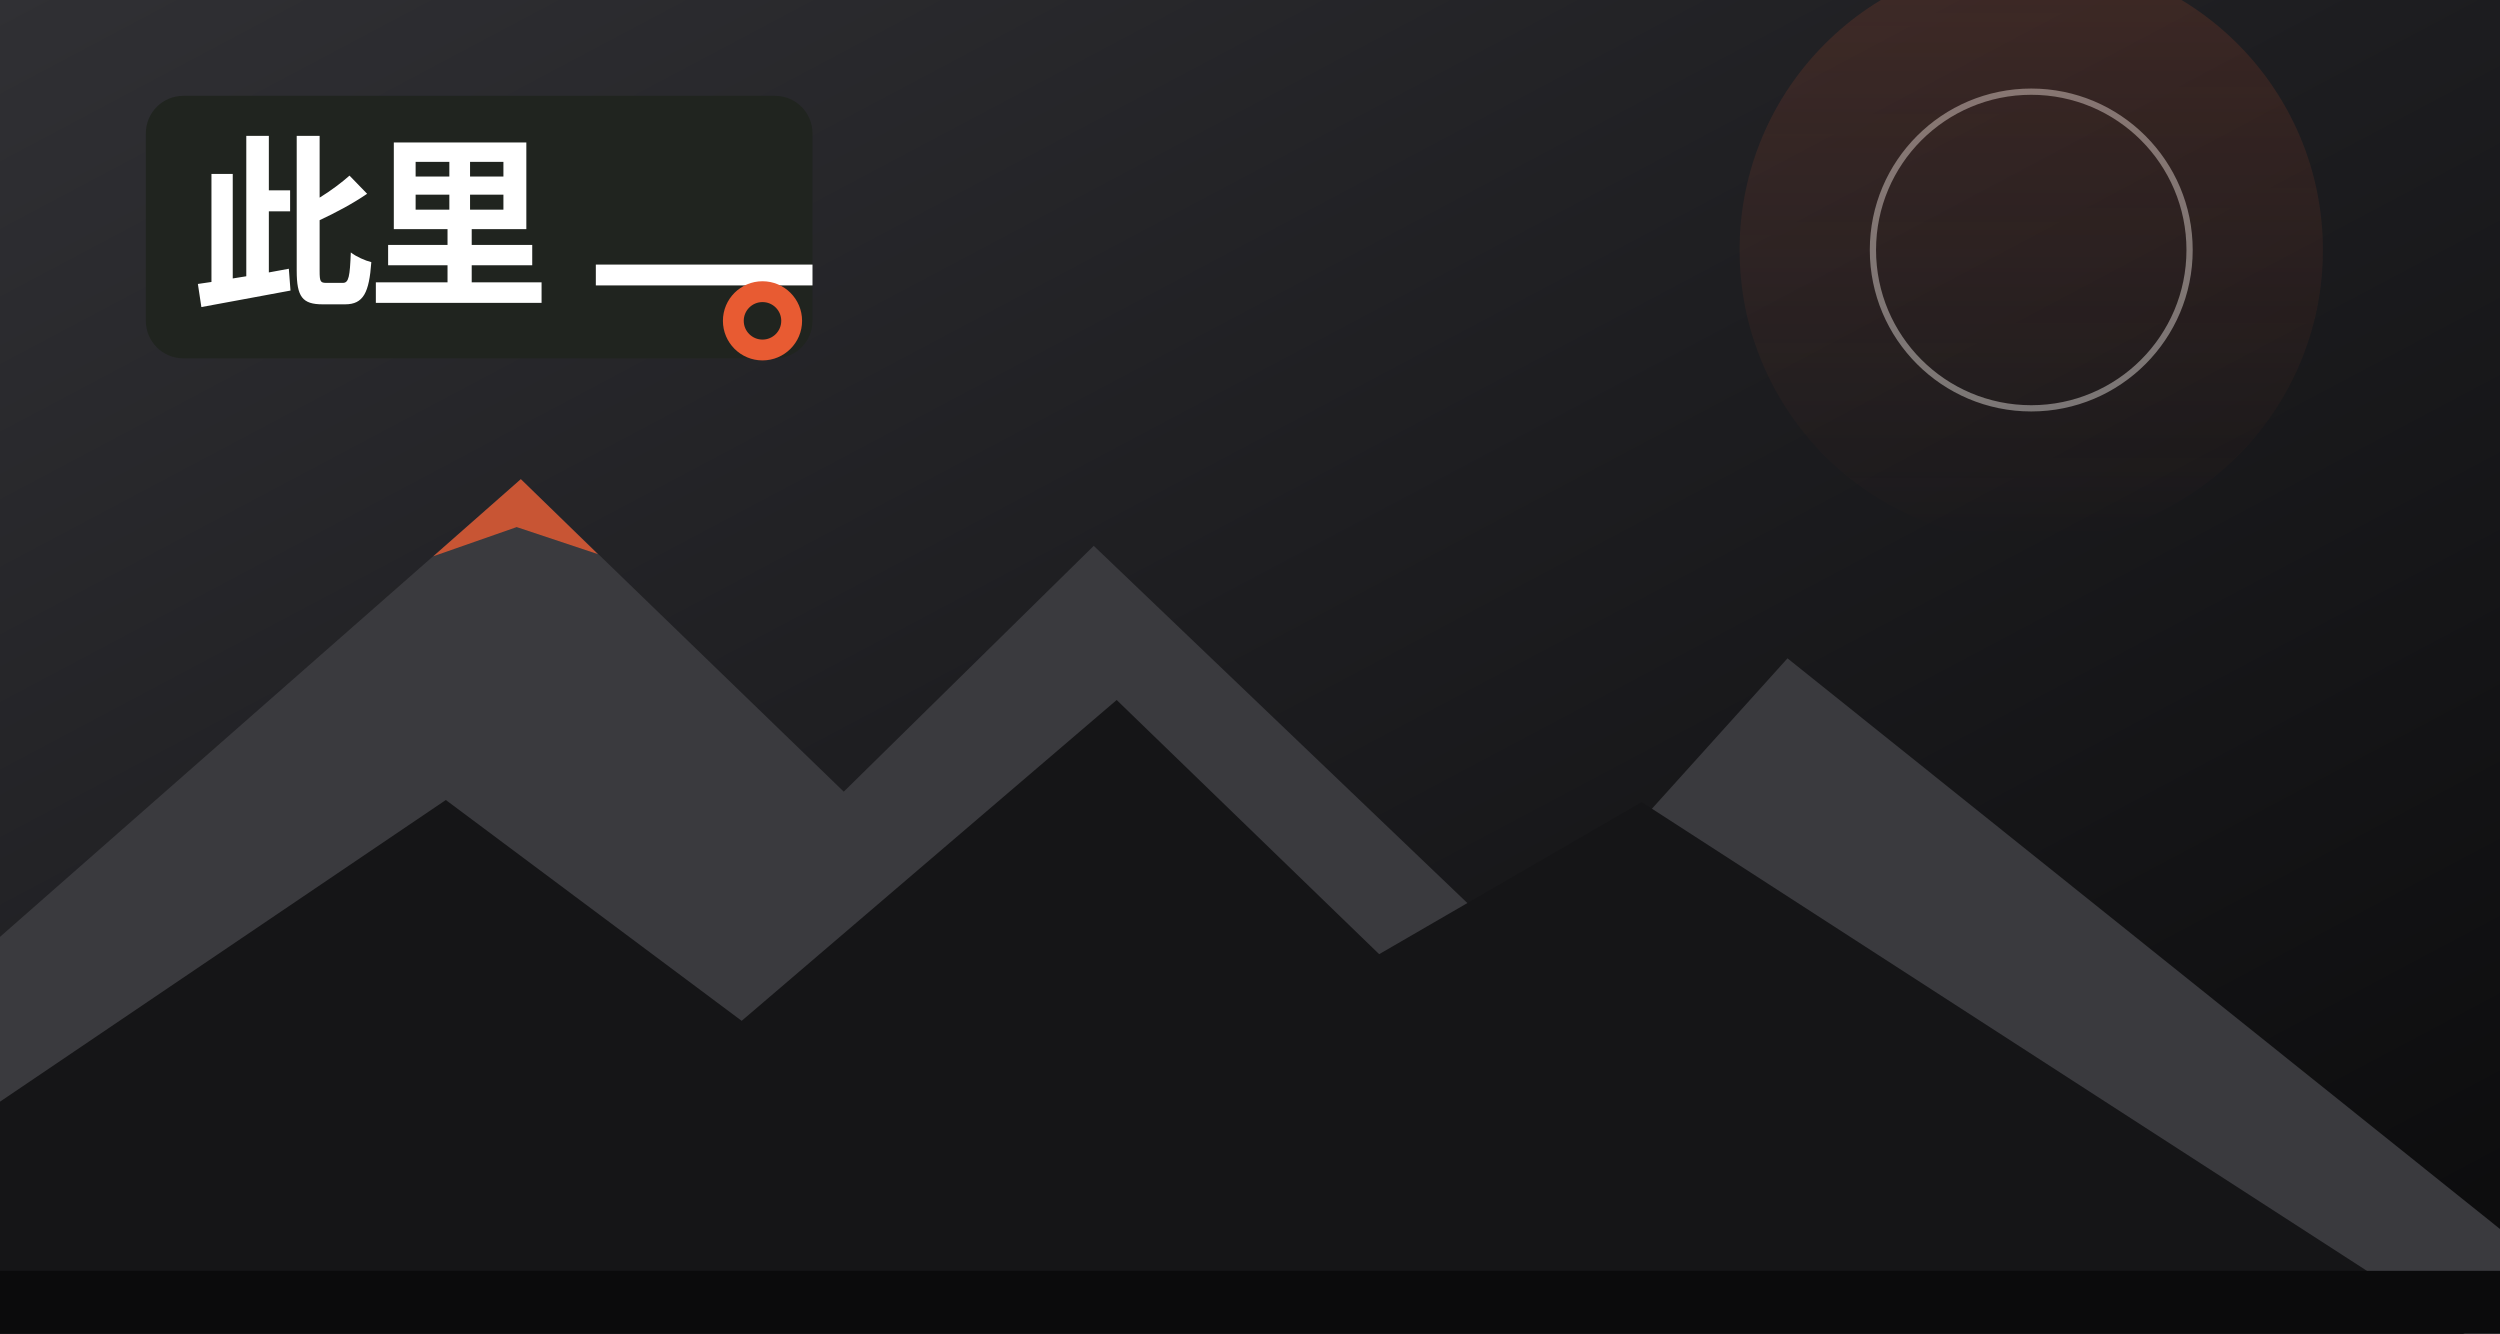
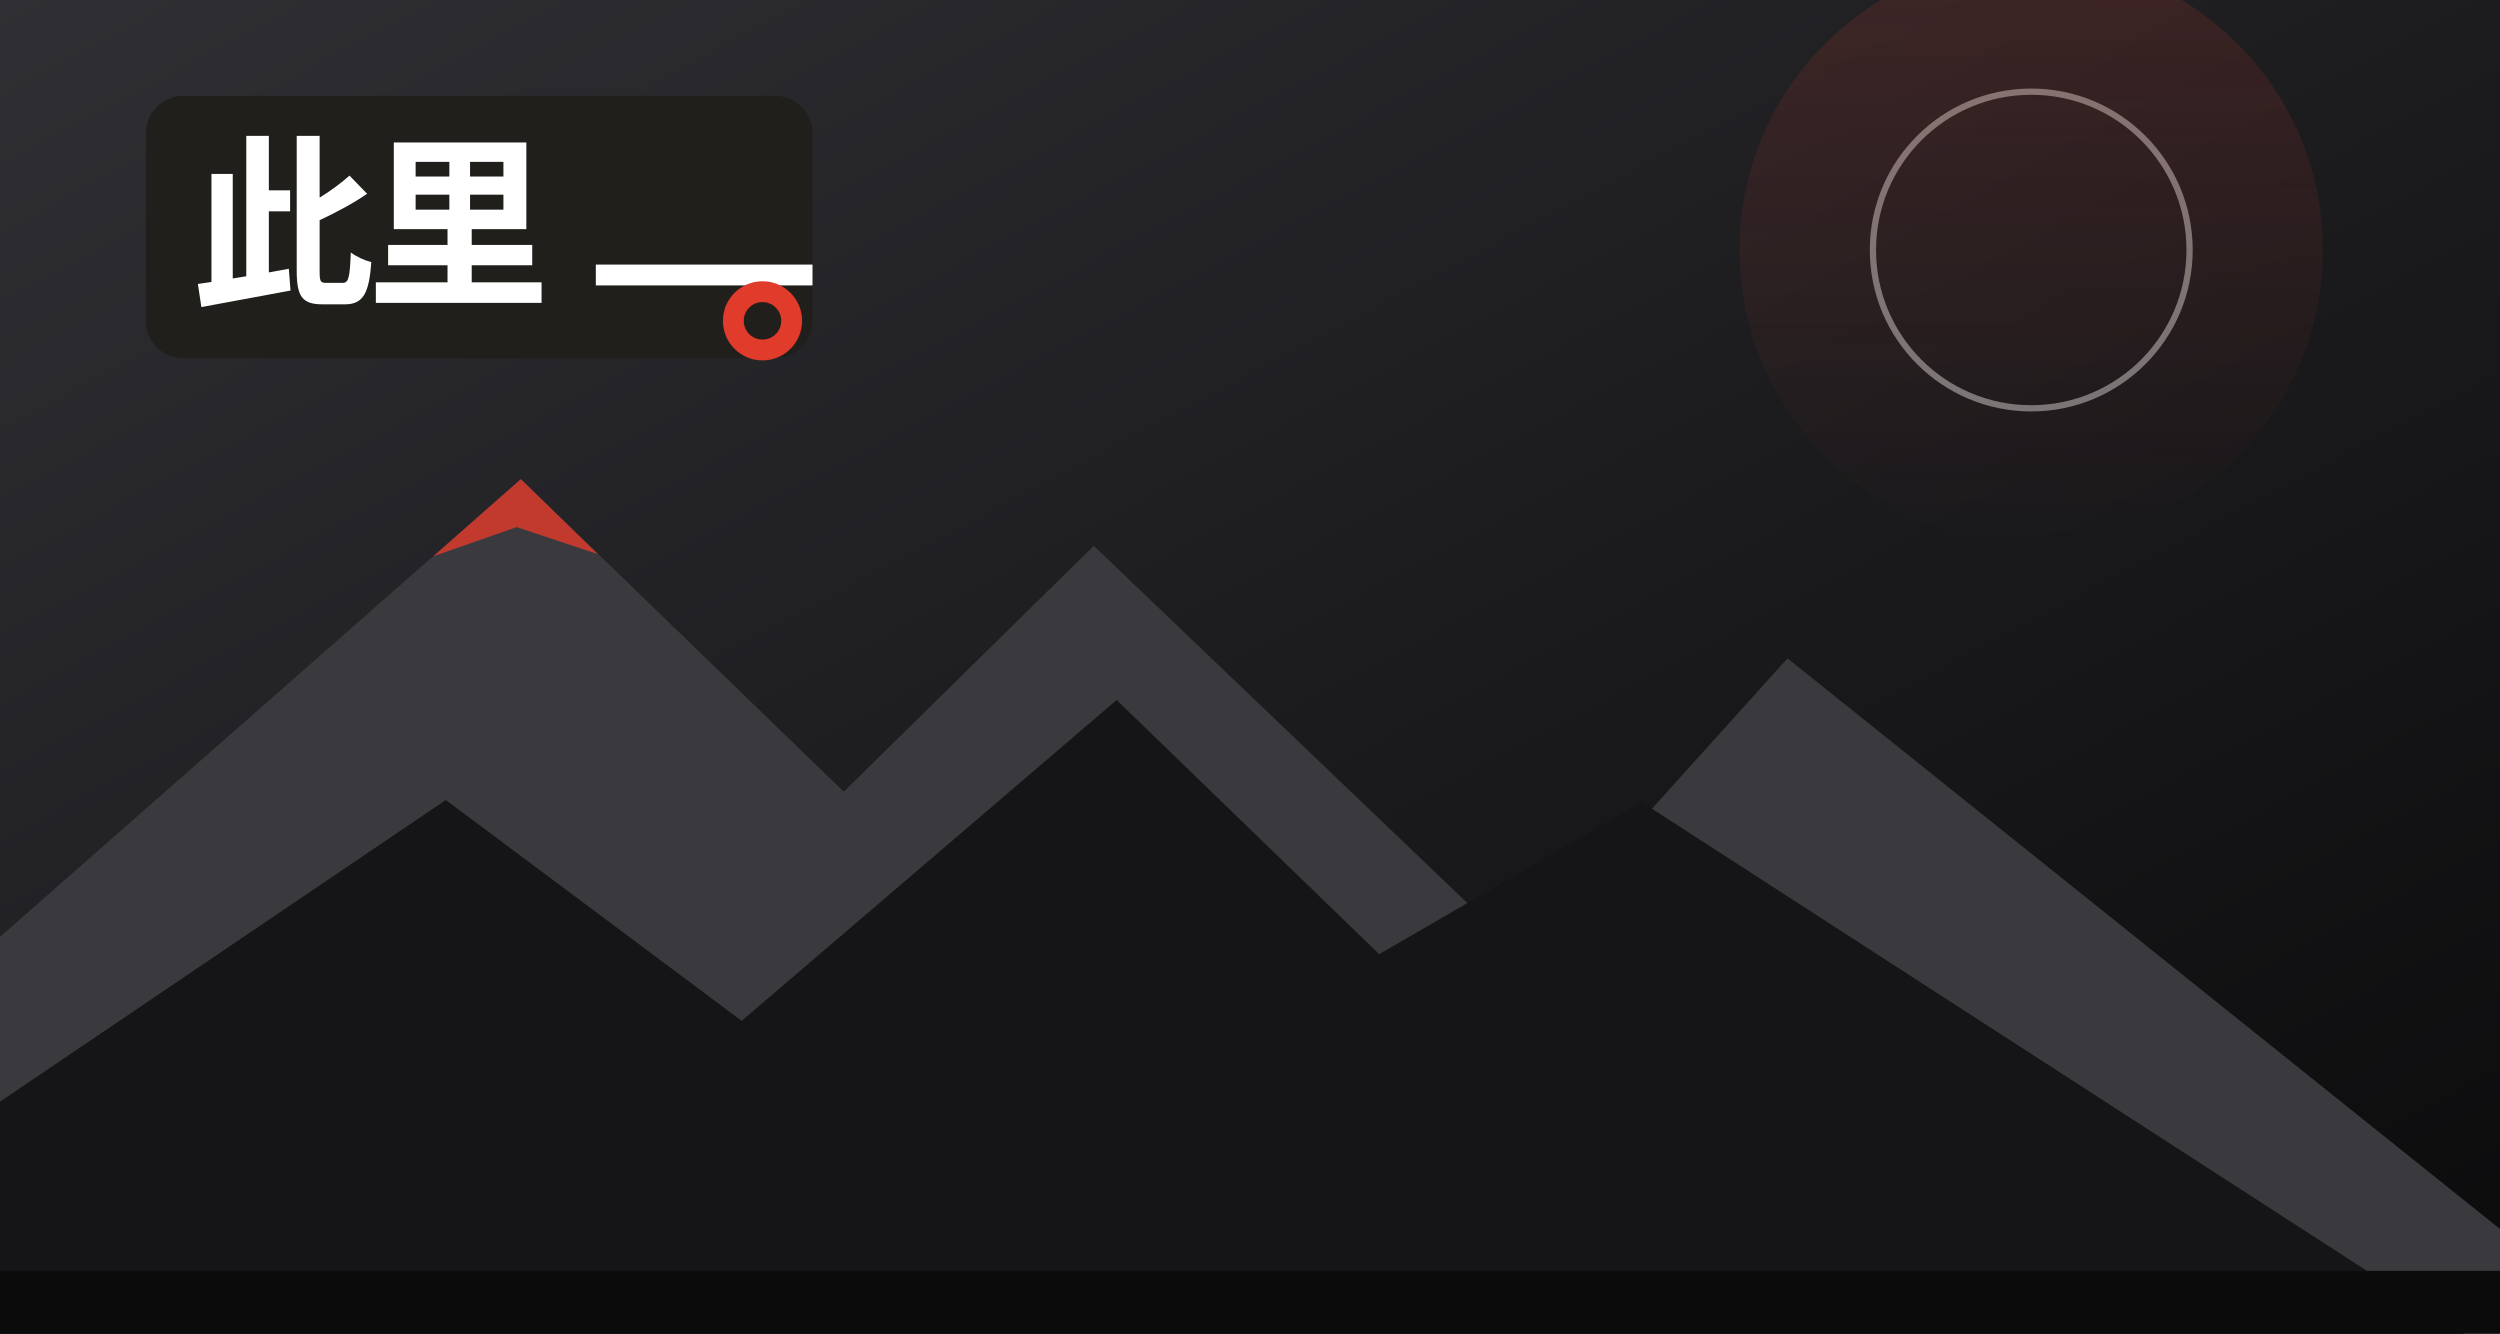
<svg xmlns="http://www.w3.org/2000/svg" width="1200" height="640" viewBox="0 0 1200 640" role="img" aria-label="此里品牌山景">
  <defs>
    <linearGradient id="sky" x1="0" y1="0" x2="1" y2="1">
      <stop offset="0" stop-color="#303034" />
      <stop offset="0.48" stop-color="#1d1d20" />
      <stop offset="1" stop-color="#0b0b0c" />
    </linearGradient>
    <linearGradient id="glow" x1="0" y1="0" x2="0" y2="1">
-       <stop offset="0" stop-color="#e85b32" stop-opacity="0.34" />
-       <stop offset="1" stop-color="#e85b32" stop-opacity="0" />
+       <stop offset="0" stop-color="#e13b2b" stop-opacity="0.34" />
+       <stop offset="1" stop-color="#e13b2b" stop-opacity="0" />
    </linearGradient>
  </defs>
  <rect width="1200" height="640" fill="url(#sky)" />
  <circle cx="975" cy="120" r="76" fill="none" stroke="#f7f7f5" stroke-opacity="0.42" stroke-width="3" />
  <circle cx="975" cy="120" r="140" fill="url(#glow)" opacity="0.45" />
  <path d="M-80 520 250 230l155 150 120-118 205 196 128-142 422 338H-80Z" fill="#3a3a3e" />
-   <path d="m208 267 42-37 37 36-39-13Z" fill="#e85b32" opacity="0.82" />
+   <path d="m208 267 42-37 37 36-39-13Z" fill="#e13b2b" opacity="0.82" />
  <path d="M-120 610 214 384l142 106 180-154 126 122 126-73 492 318H-120Z" fill="#151517" />
  <path d="M0 610h1200v30H0Z" fill="#0b0b0c" />
  <g aria-label="此里品牌标识">
-     <rect x="70" y="46" width="320" height="126" rx="18" fill="#20241f" />
+     <rect x="70" y="46" width="320" height="126" rx="18" fill="#211f1c" />
    <text x="92" y="140" fill="#ffffff" font-family="sans-serif" font-size="88" font-weight="900" letter-spacing="-4">此里</text>
    <path d="M286 132h104" fill="none" stroke="#ffffff" stroke-width="10" />
-     <circle cx="366" cy="154" r="14" fill="#20241f" stroke="#e85b32" stroke-width="10" />
+     <circle cx="366" cy="154" r="14" fill="#211f1c" stroke="#e13b2b" stroke-width="10" />
  </g>
</svg>
